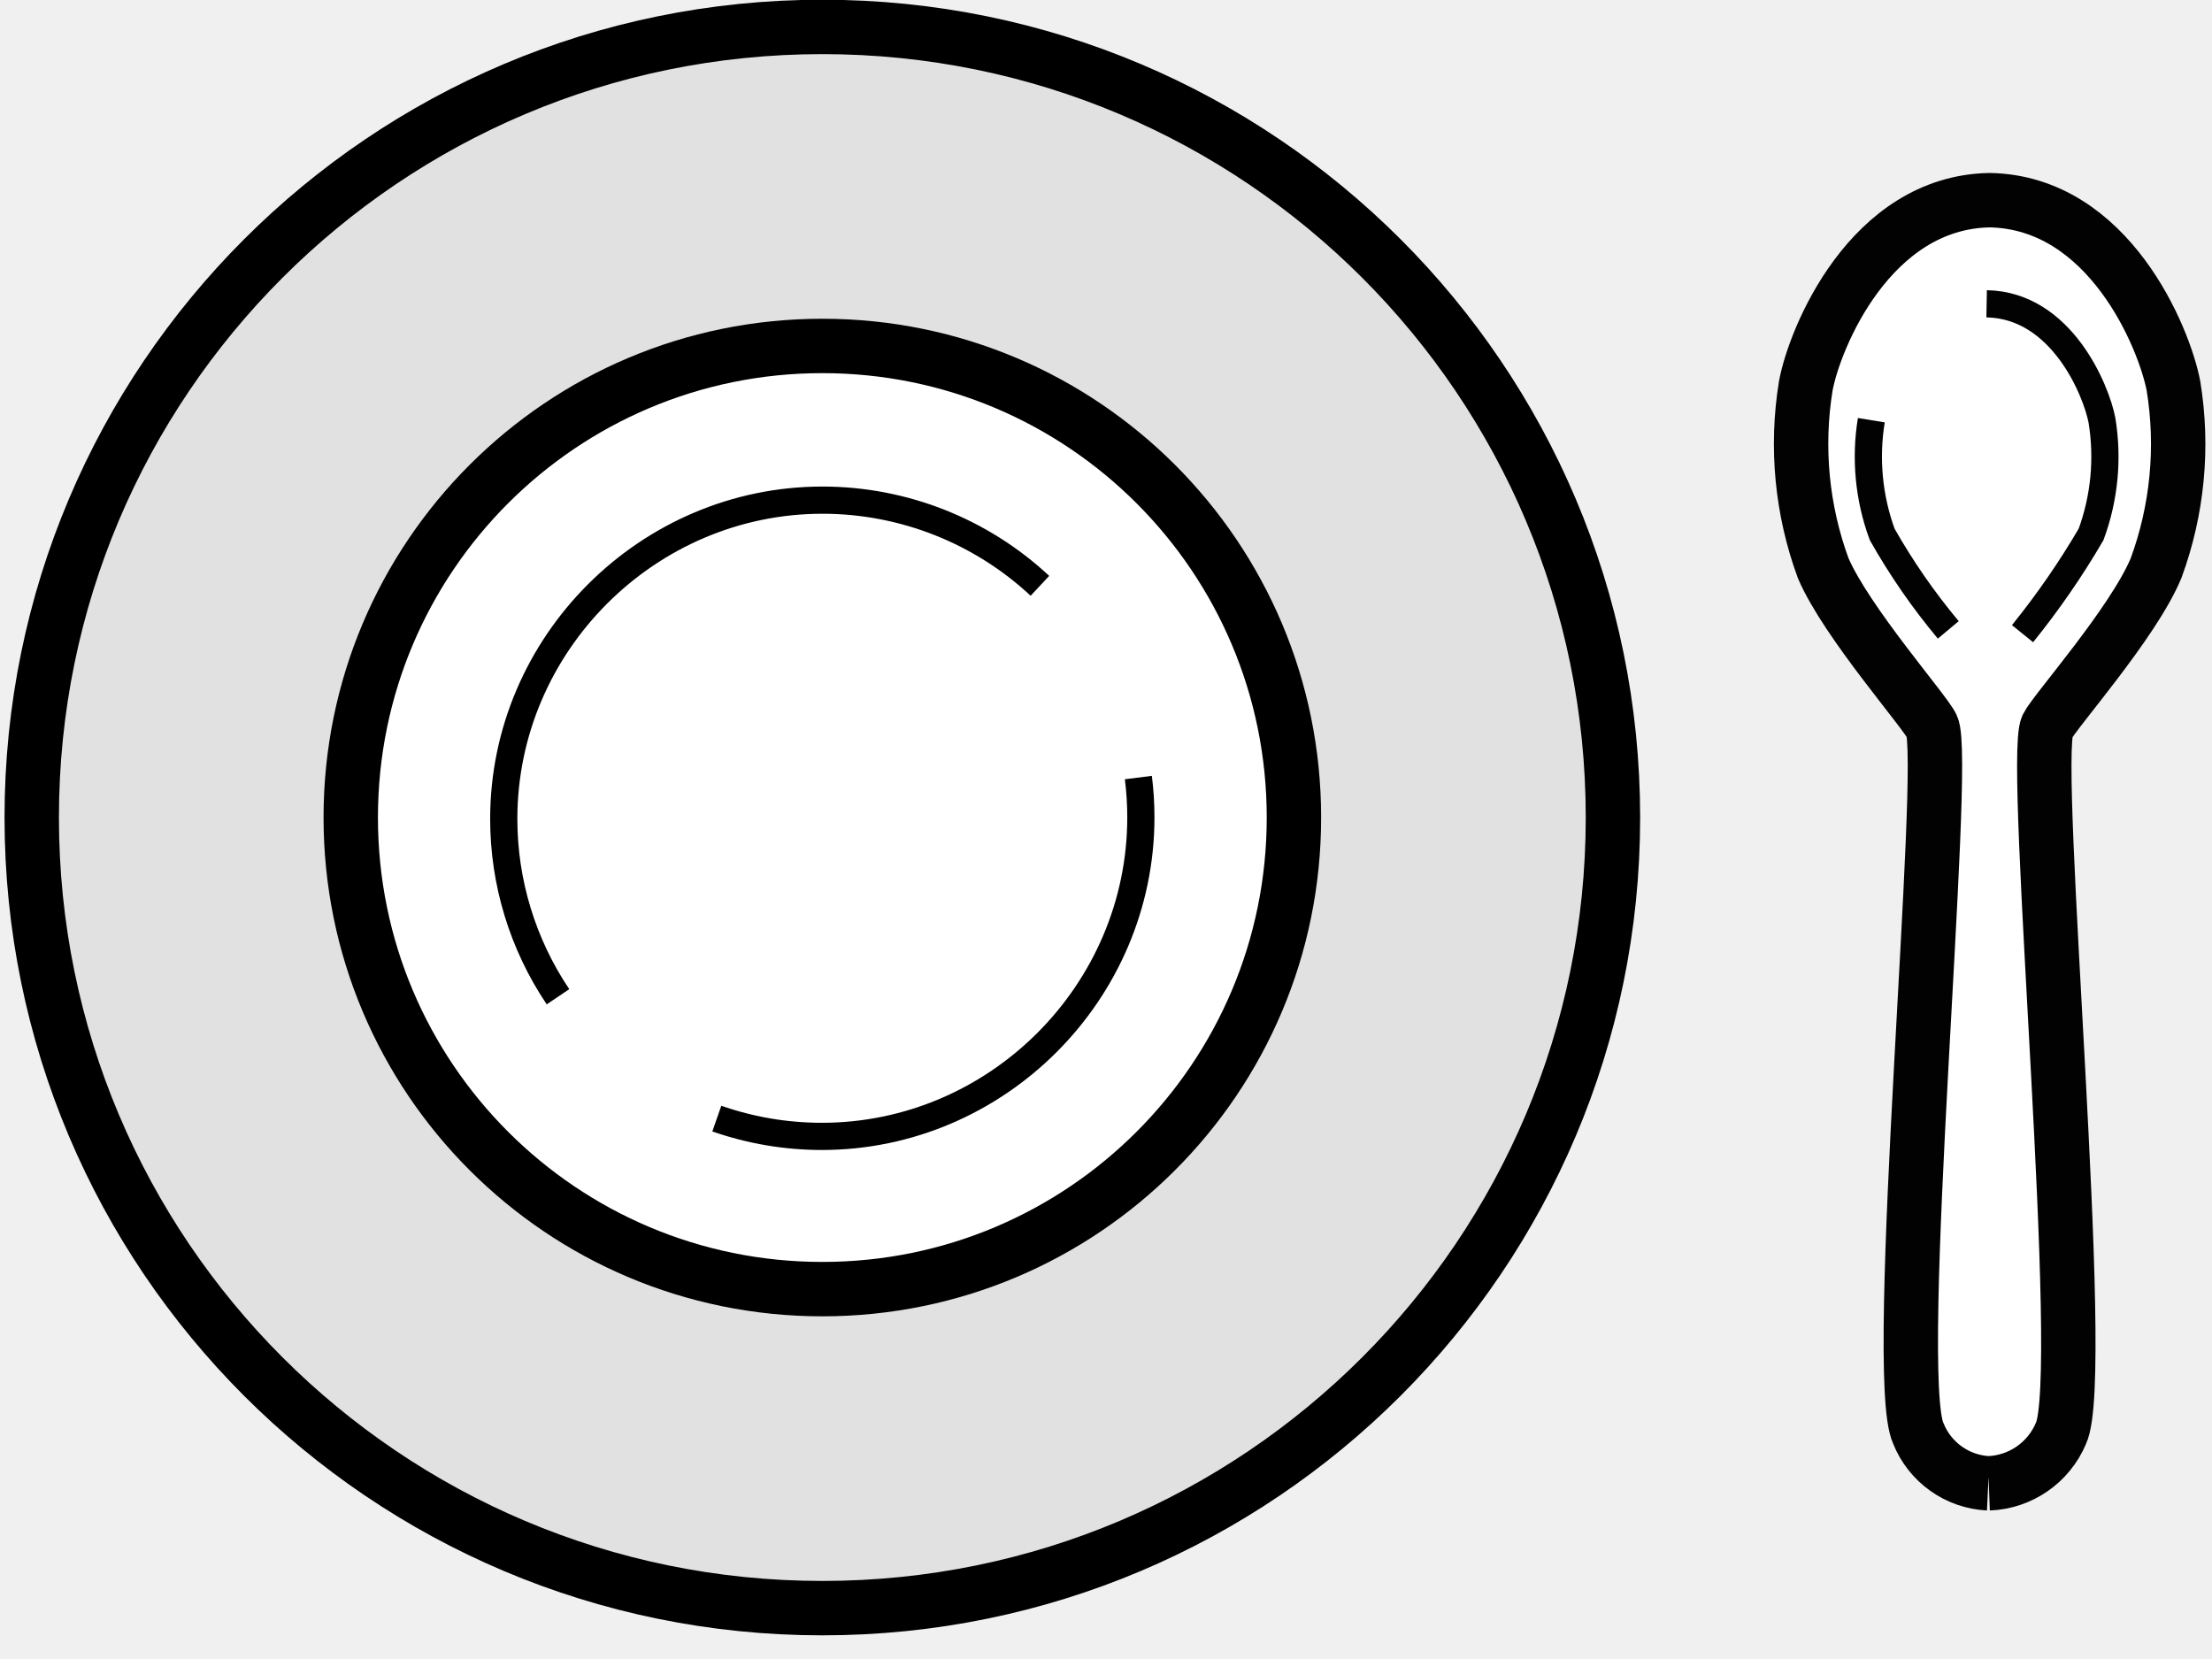
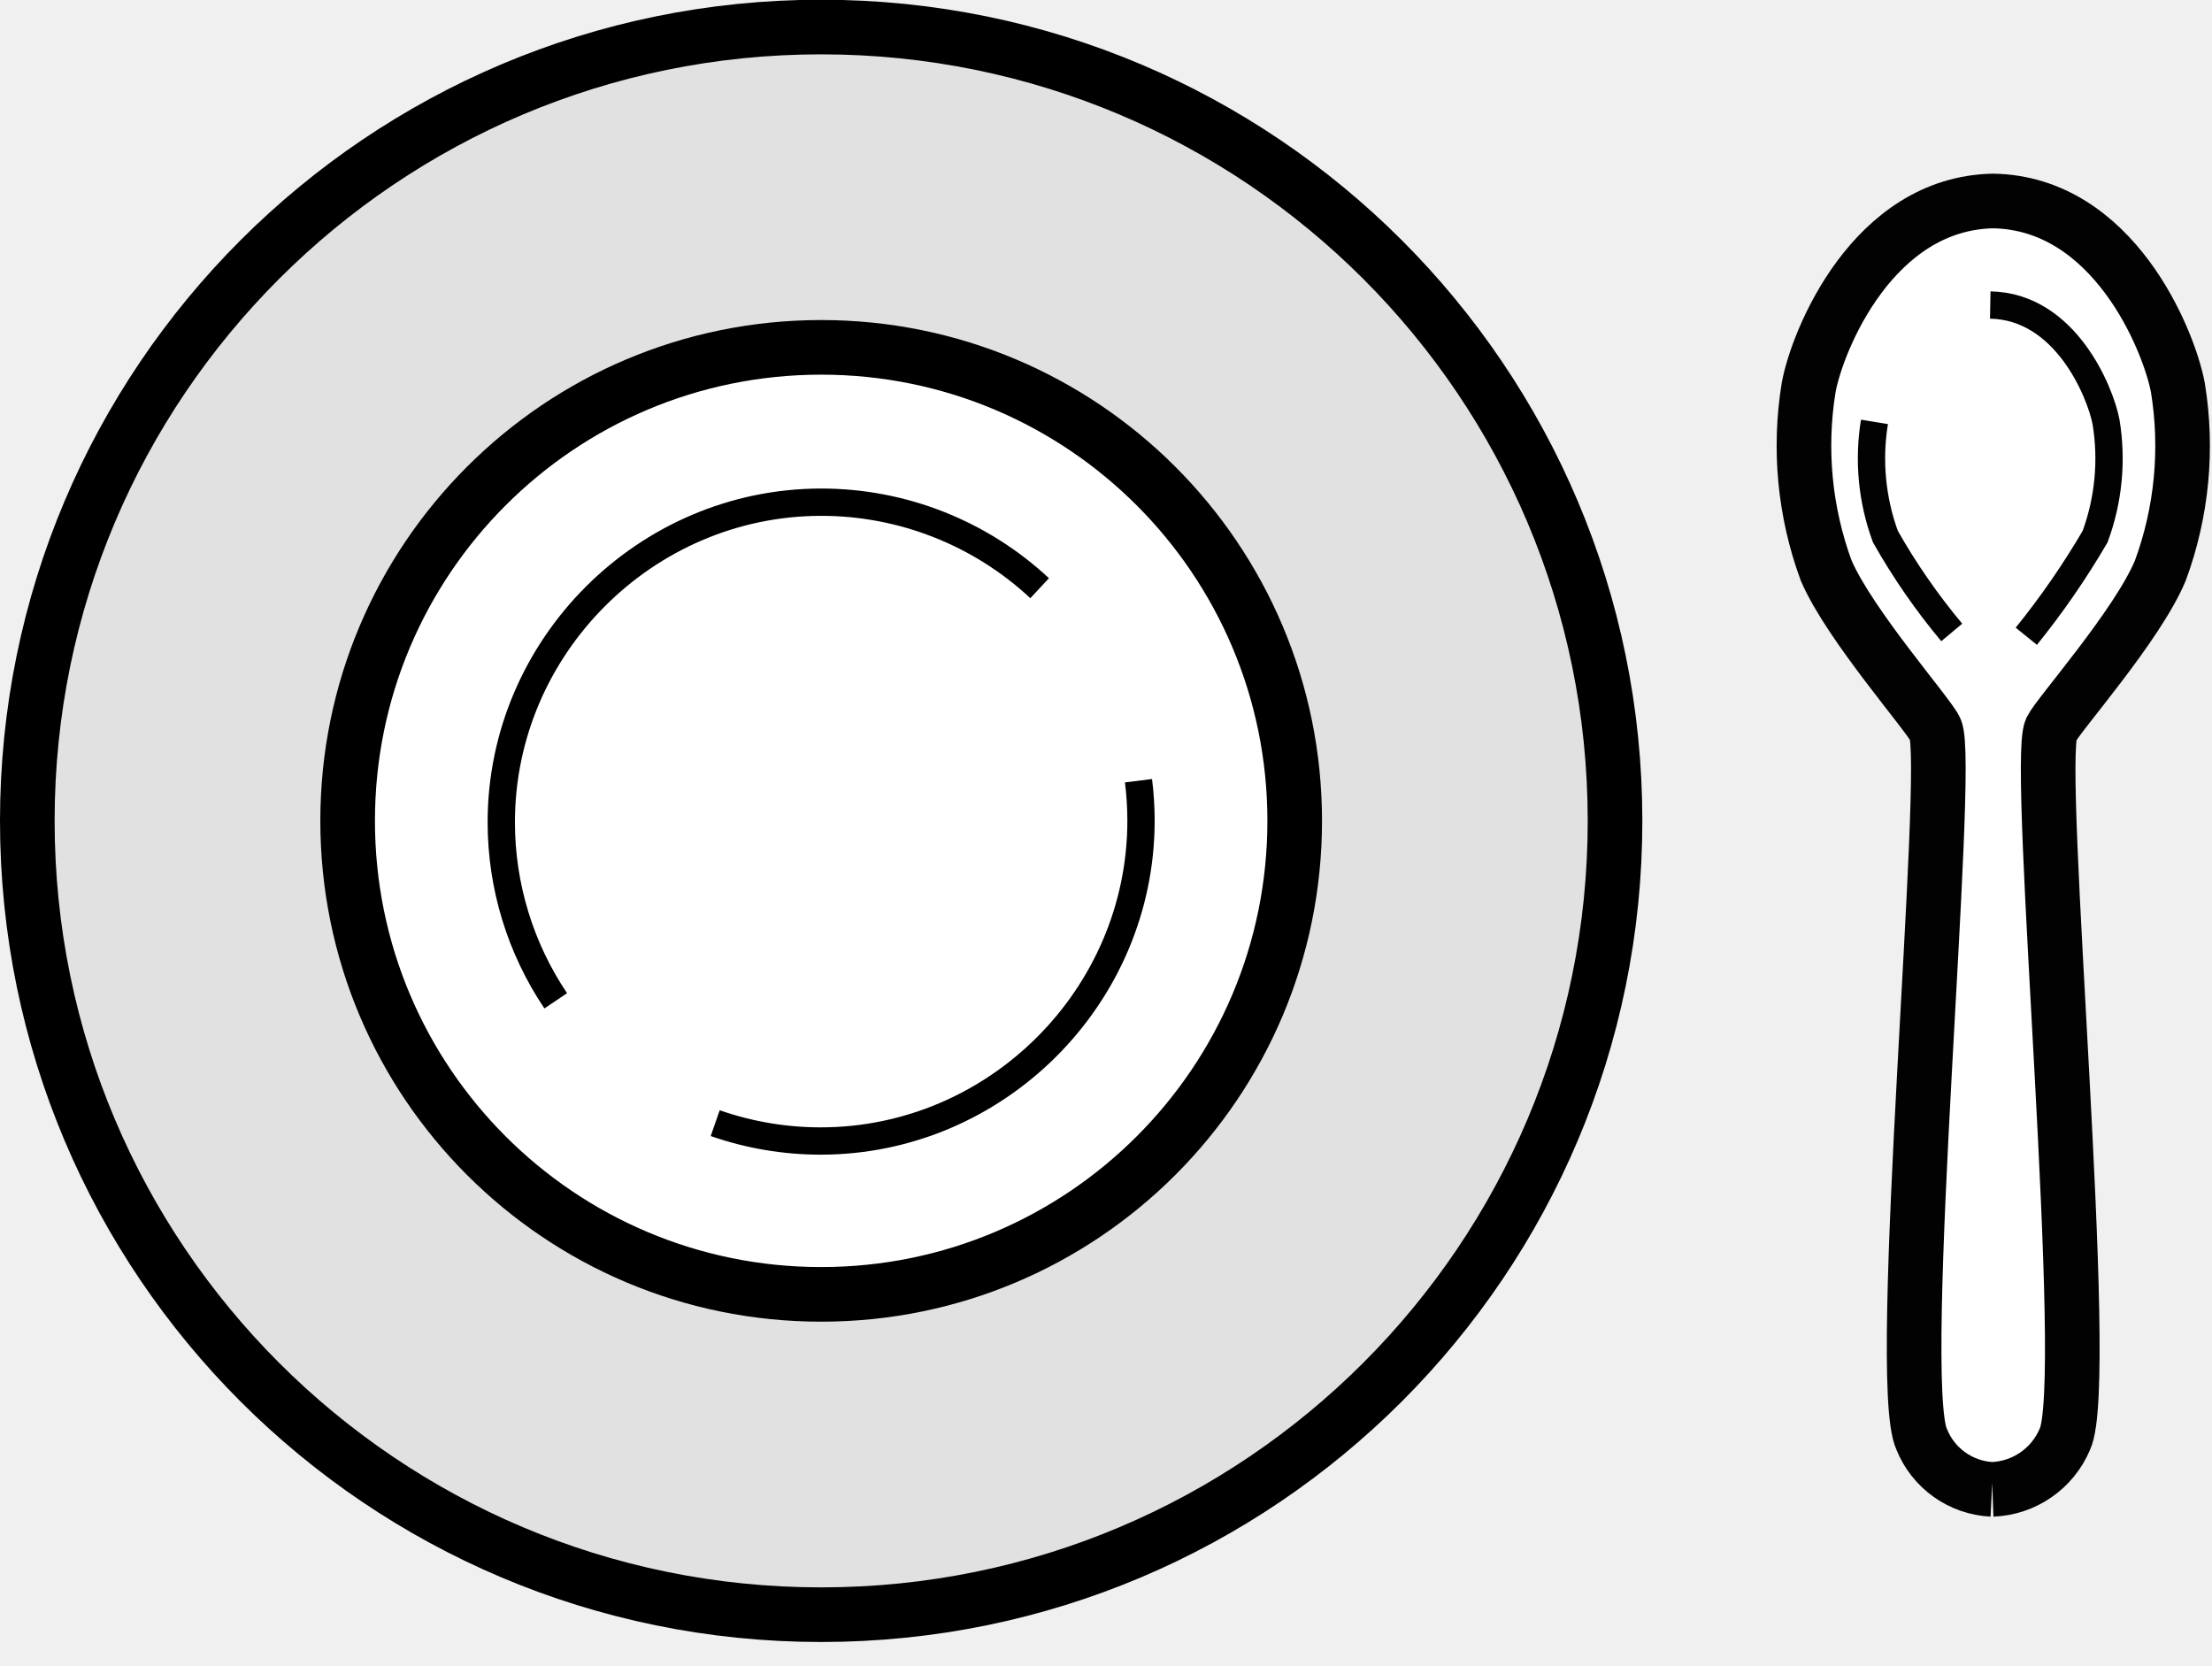
- <svg xmlns="http://www.w3.org/2000/svg" width="80" height="60" viewBox="0 0 81 61">
+ <svg xmlns="http://www.w3.org/2000/svg" class="desktop" width="100%" height="100%" viewBox="0 0 81 61">
  <circle cx="30.07" cy="30.06" r="29.07" style="fill:black;stroke-width:1px;stroke:black;mix-blend-mode:overlay;" />
  <circle cx="30.07" cy="30.06" r="29.07" style="fill:none;stroke-width:2px;stroke:black" />
  <circle cx="30.07" cy="30.06" r="17.34" style="fill:white;stroke-width:2px;stroke:black" />
  <path d="M20.35 36.65C19.05 34.717 18.356 32.44 18.356 30.11 18.356 23.681 23.646 18.39 30.076 18.39 33.042 18.39 35.901 19.517 38.07 21.54" style="fill:none;stroke-width:1px;stroke:black" />
  <path d="M41.69 28.59C41.751 29.076 41.782 29.564 41.782 30.054 41.782 36.489 36.487 41.784 30.052 41.784 28.737 41.784 27.431 41.563 26.19 41.13" style="fill:none;stroke-width:1px;stroke:black" />
  <path d="M72.96 54.54C74.122 54.496 75.157 53.781 75.61 52.71 76.61 50.63 74.51 28.02 75.11 26.71 75.38 26.16 78.27 22.91 79.11 20.89 79.898 18.749 80.118 16.441 79.75 14.19 79.42 12.45 77.39 7.44 72.99 7.36 68.59 7.44 66.55 12.45 66.23 14.19 65.864 16.441 66.084 18.749 66.87 20.89 67.73 22.89 70.62 26.16 70.87 26.71 71.47 27.98 69.36 50.58 70.37 52.71 70.794 53.768 71.801 54.485 72.94 54.54" style="fill:white;stroke-width:2px;stroke:rgb(2,2,2)" />
  <path d="M68.64 15.45C68.409 16.861 68.547 18.308 69.04 19.65 69.742 20.891 70.555 22.066 71.47 23.16" style="fill:white;stroke-width:1px;stroke:rgb(2,2,2)" />
  <path d="M74.2 23.3C75.131 22.148 75.973 20.928 76.72 19.65 77.214 18.308 77.352 16.861 77.12 15.45 76.91 14.36 75.64 11.22 72.88 11.17" style="fill:white;stroke-width:1px;stroke:rgb(2,2,2)" />
</svg>
